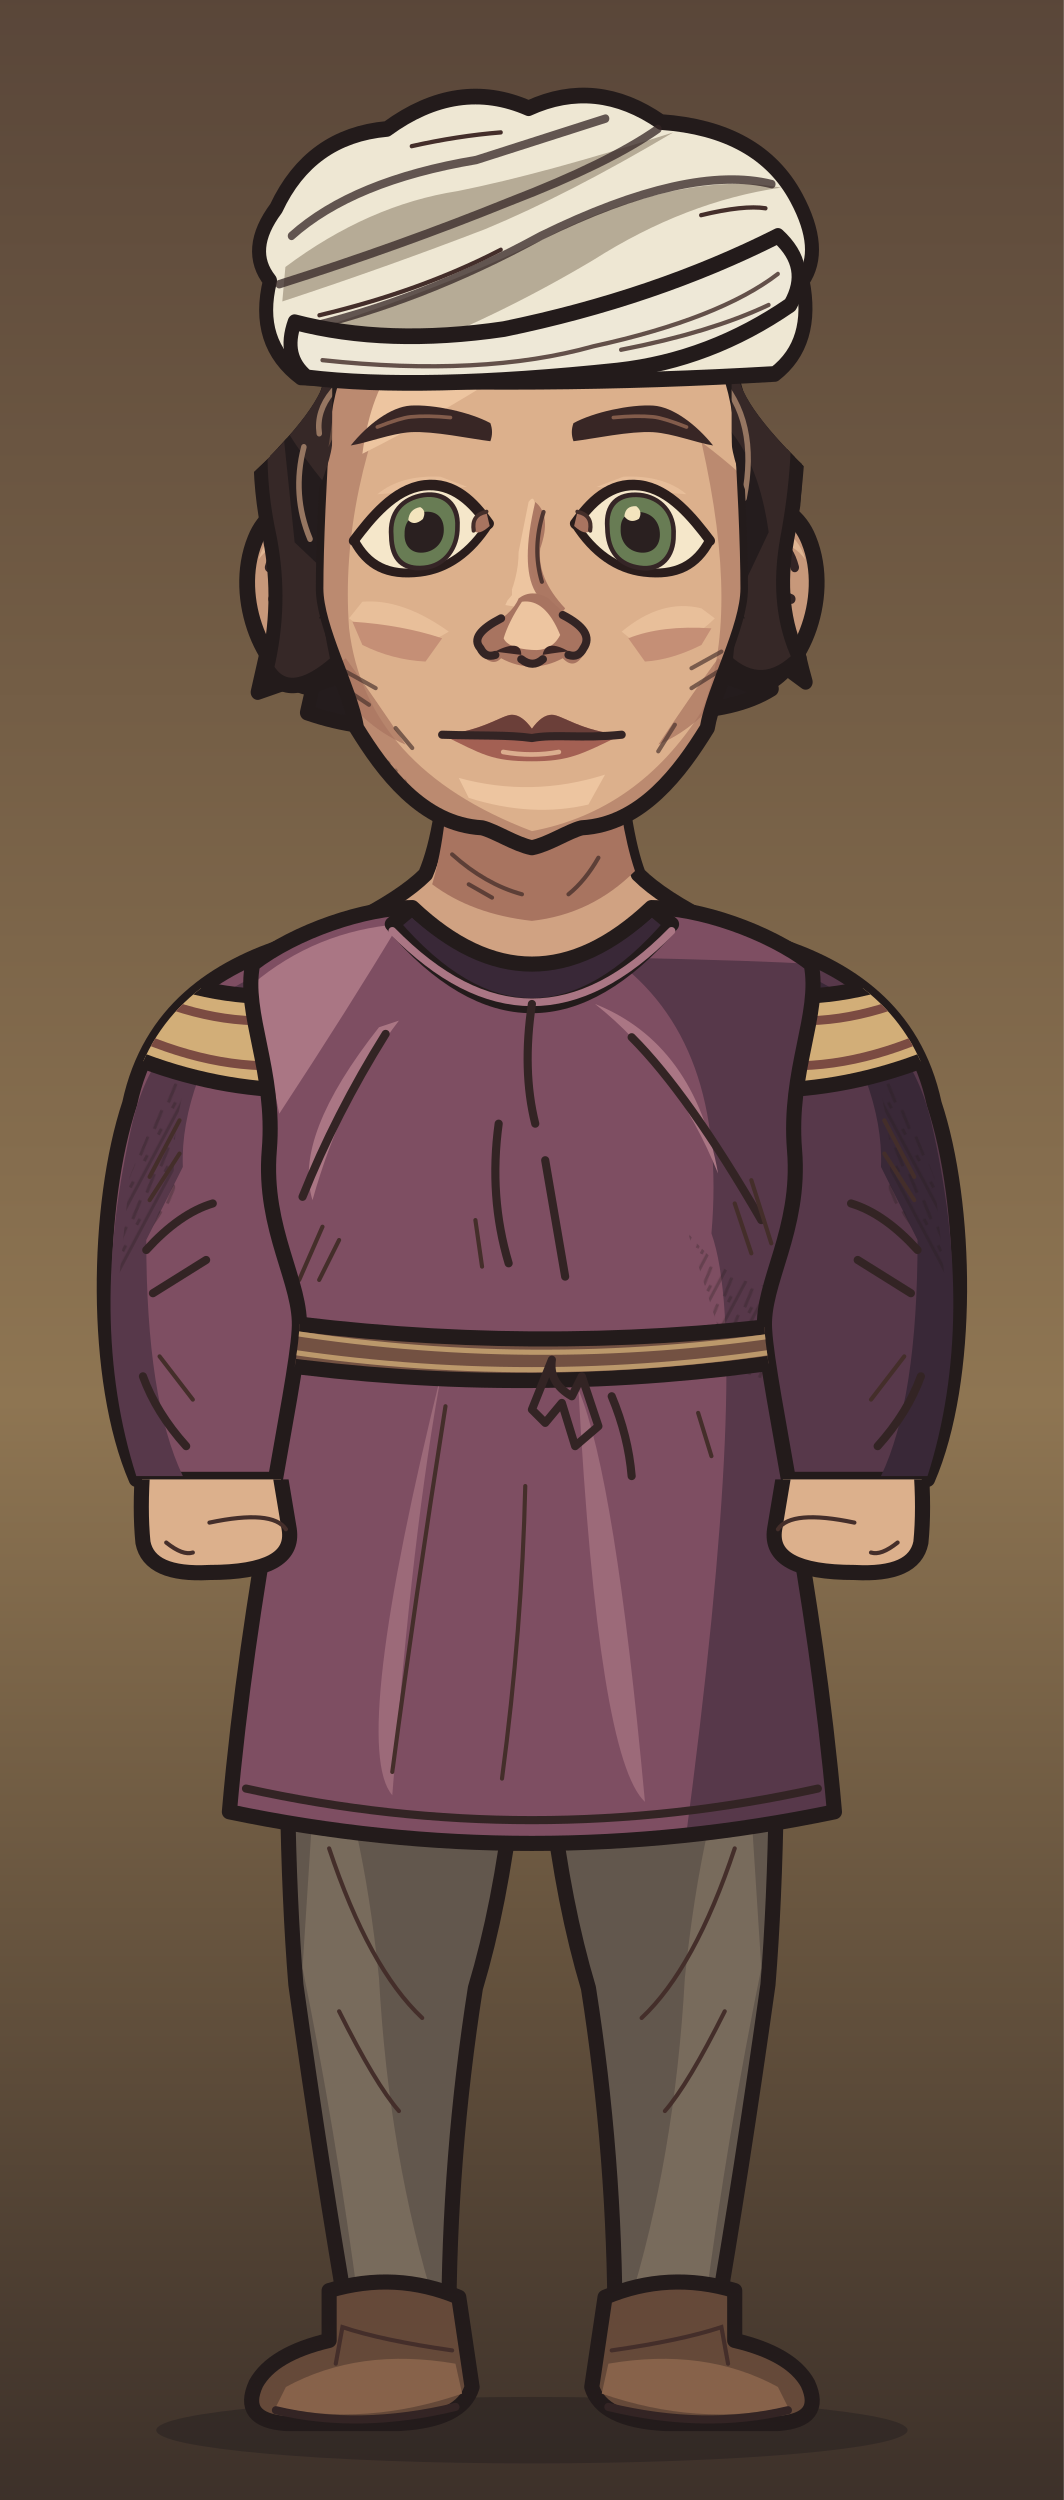
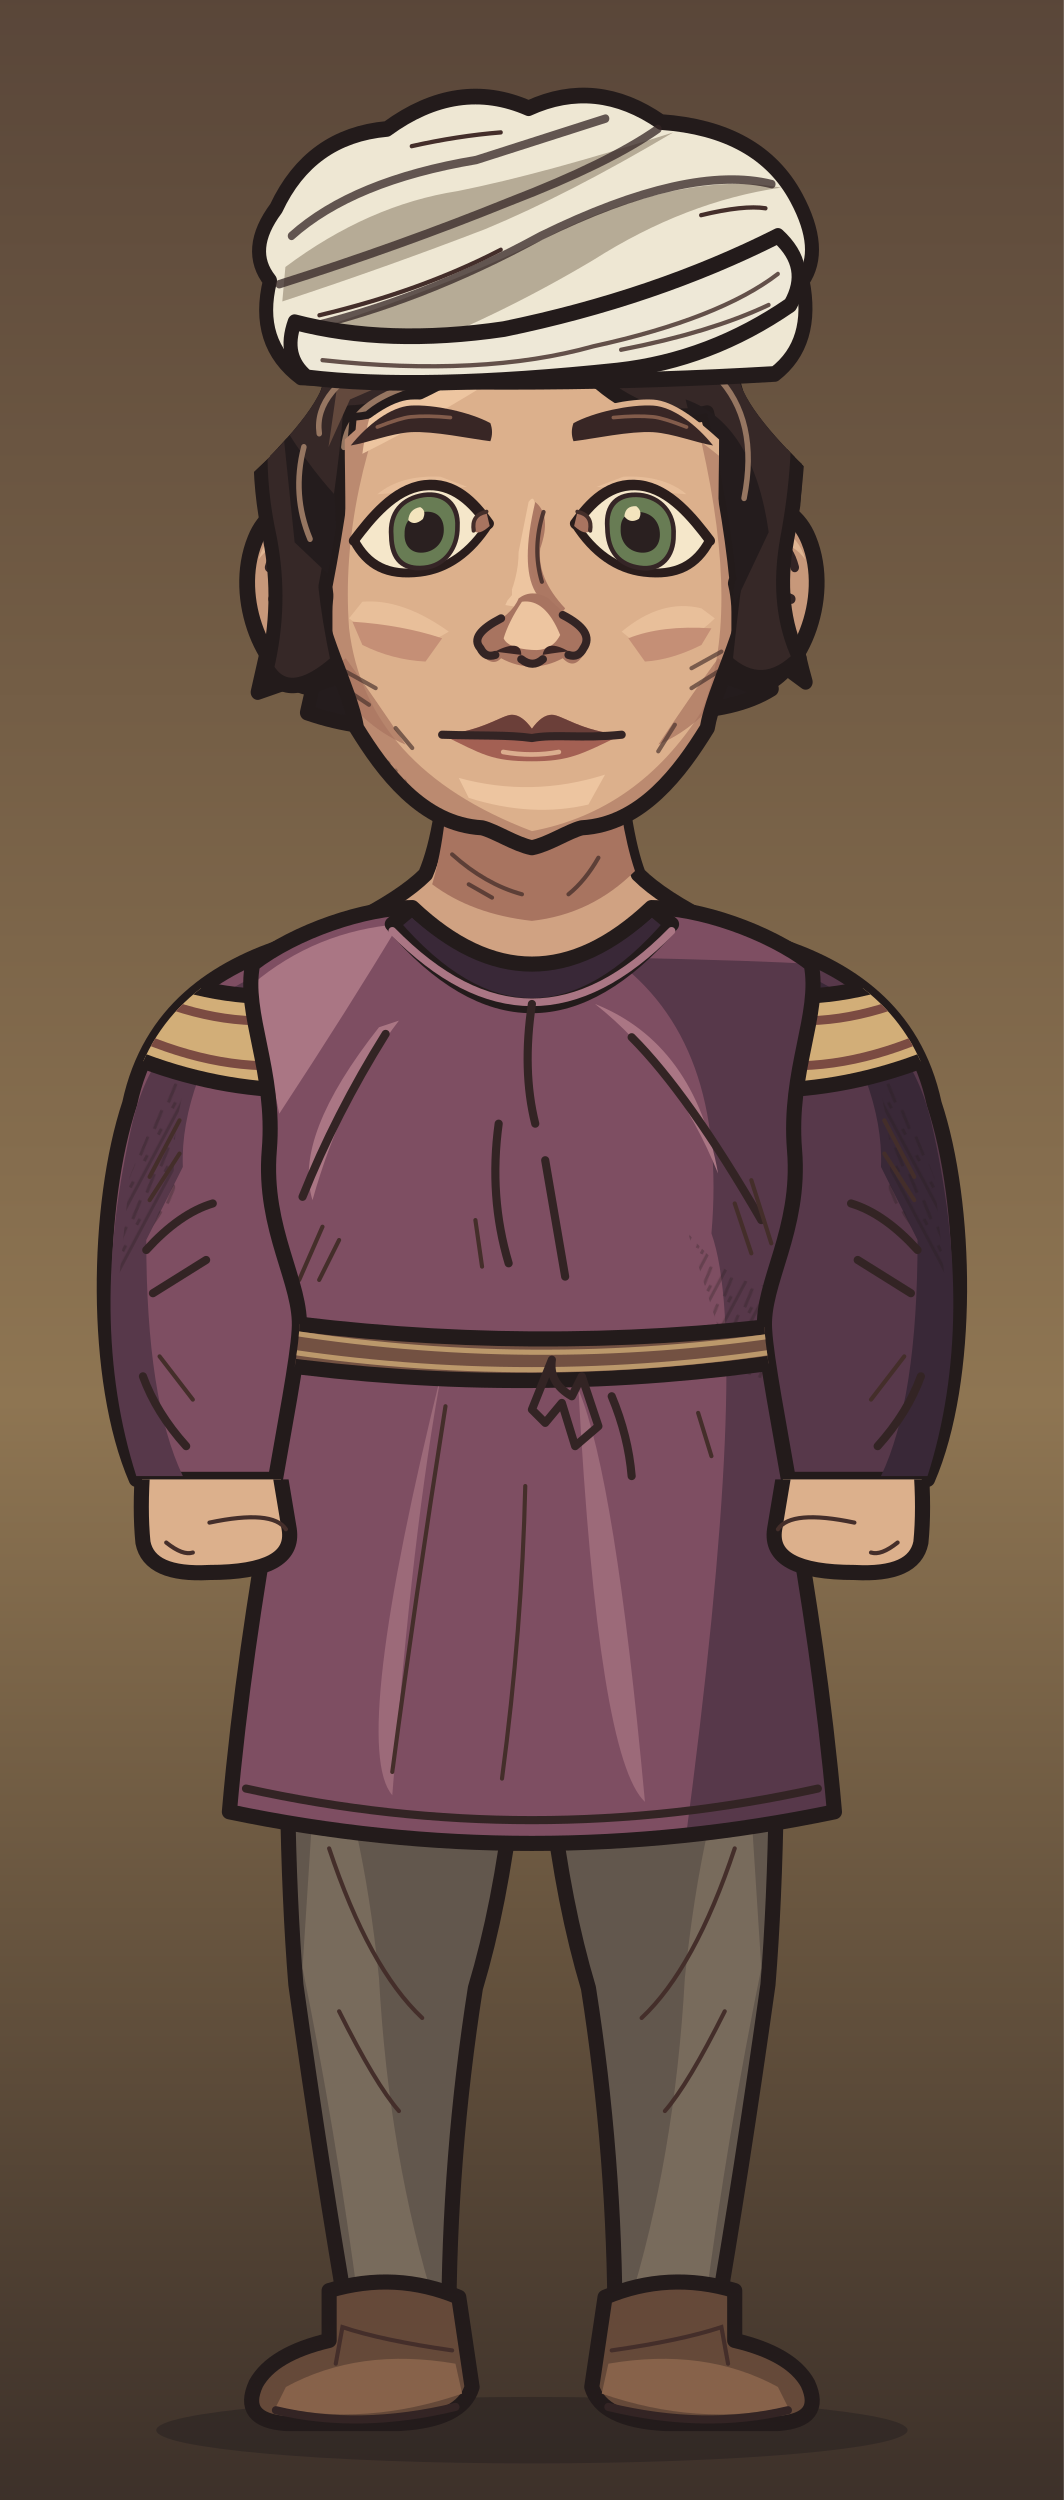
<svg xmlns="http://www.w3.org/2000/svg" xmlns:xlink="http://www.w3.org/1999/xlink" aria-labelledby="title" width="320" height="752" viewBox="0 0 320 752" role="img">
  <defs>
    <style>
      .edge {stroke:#231b1b;stroke-width:4.55;stroke-linecap:round;stroke-linejoin:round}
      .seam {fill:none;stroke:#332424;stroke-width:2.45;stroke-linecap:round;stroke-linejoin:round}
      .etch {fill:none;stroke:#442e2a;stroke-width:1.25;stroke-linecap:round}
      .hair-line {fill:none;stroke:#967661;stroke-width:1.45;stroke-linecap:round}
      .white {fill:#f5e7ca;stroke:#2a1d1c;stroke-width:2.65;stroke-linejoin:round}
      .label {fill:#efdfc1;font:600 20px Georgia,serif}
      .muted {fill:#b8aa96;font:13px 'Segoe UI',sans-serif}
      .section {fill:#dcbb8e;font:600 14px 'Segoe UI',sans-serif}
    </style>
    <linearGradient id="umber" x2="0" y2="1" gradientUnits="objectBoundingBox">
      <stop stop-color="#594639" />
      <stop offset=".56" stop-color="#8e7552" />
      <stop offset="1" stop-color="#3c3029" />
    </linearGradient>
    <linearGradient id="ash" x2="0" y2="1" gradientUnits="objectBoundingBox">
      <stop stop-color="#3b423d" />
      <stop offset=".56" stop-color="#7a7d67" />
      <stop offset="1" stop-color="#242b28" />
    </linearGradient>
    <linearGradient id="rose" x2="0" y2="1" gradientUnits="objectBoundingBox">
      <stop stop-color="#51404a" />
      <stop offset=".56" stop-color="#8a6972" />
      <stop offset="1" stop-color="#372c33" />
    </linearGradient>
    <pattern id="paper-grain" width="63" height="57" patternUnits="userSpaceOnUse">
      <path d="M1 16l2-1m21-4 5-2m16 7 6-1M12 32l3-1m16 11 4-1m20-14 4 1M4 51l5-1m41 0 9-2" fill="none" stroke="#231a1b" stroke-width=".85" opacity=".19" />
      <path d="M4 5l9-1m29 2 2-1M1 40l4-1m12 9 1-1m21-23 4-1m9 12 5-2" fill="none" stroke="#f0dbb5" stroke-width=".85" opacity=".23" />
      <path d="M16 19h.6m13-3h.7m28 6h.7m-39 15h.6m23 4h.6m-12 11h.7m29-39h.7" fill="none" stroke="#21191a" stroke-width="1.2" opacity=".28" stroke-linecap="round" />
    </pattern>
    <pattern id="ink-lines" width="7" height="9" patternUnits="userSpaceOnUse" patternTransform="rotate(28)">
      <path d="M1 -2V10m2.8-8 .6 6m1.9-1v5" stroke="#271d1d" stroke-width=".95" fill="none" opacity=".65" />
    </pattern>
    <radialGradient id="vignette" cx=".5" cy=".39" r=".72">
      <stop offset=".47" stop-color="#20191c" stop-opacity="0" />
      <stop offset="1" stop-color="#20191c" stop-opacity=".48" />
    </radialGradient>
    <g id="firs" fill="currentColor">
      <path d="M10 439Q15 379 12 300L9 220 15 146 15 54 19 80 21 147 28 230 25 326 29 439Z" />
      <path d="M17 169Q27 174 45 174L57 169 49 179 27 187 17 185                M18 194Q29 196 52 192L63 183 56 194 26 205 16 207                M15 225Q46 230 67 218L77 206 71 223 42 238 18 241                M17 252Q48 255 78 245L91 230 84 249 52 266 20 269                M14 282Q40 281 71 278L88 261 84 281 57 291 19 298                M19 312Q43 316 69 310L88 299 84 310 58 322 22 325" />
      <path d="M6 312 0 315V284L11 285M0 266 13 270V250L0 249M0 220 15 221 15 206 0 202                M0 180 16 181V167L0 165M0 141 15 150V138L0 133M0 112 17 127V118L0 104" />
      <path d="M64 440Q55 380 58 324L59 258 63 217 68 222 65 266 68 328 76 440Z                M63 291Q78 294 89 282L100 267 96 283 81 301 62 307                M63 323Q80 323 106 304L98 321 68 339                M63 316Q44 306 37 293L41 307 64 329Z" />
    </g>
    <g id="brambles" fill="none" stroke="currentColor" stroke-linecap="round" stroke-linejoin="round">
      <path stroke-width="3.8" d="M9 440Q13 401 21 380T26 333m-8 57Q39 375 43 352m-28 46Q6 377 0 376M41 440Q41 402 63 385m-20 44q26-6 39-30" />
      <path stroke-width="2" d="M23 364l14-13m-12 4-7-15m20 29 17-4m-15-1 1-11m13 49 2-17m2 14 18-5m-34 32q-12-10-17-10" />
    </g>
    <g id="night-scratches" fill="none" stroke="currentColor" stroke-width="1.2" stroke-linecap="round">
      <path d="M16 113q32-11 54-8m-30 9 16-3m184-40q19-4 44 1m-11 7 19 4                M24 335q33-3 68-16m-44 16 26-4m164-9q31 5 60-3m-39 8 38-3                M27 391q22-6 52-5m168 14q28-8 57-8m-40 11 24-4                M55 178l18-6m177 36 17 3m-12-4 17-1" />
    </g>
    <g id="shirt-setting">
      <rect width="320" height="440" fill="url(#umber)" />
      <path d="M50 217q24 8 64 1l-15 7-56 6m176-90q39-13 70-5l-26 4 28 2-64 6" fill="#856c54" opacity=".5" />
      <use xlink:href="#firs" style="color:#342827" opacity=".52" transform="translate(-26 8)" />
      <use xlink:href="#firs" style="color:#413128" opacity=".58" transform="translate(340 101) scale(-1 .81)" />
      <use xlink:href="#night-scratches" style="color:#dfbb87" opacity=".28" />
      <use xlink:href="#brambles" style="color:#291f22" opacity=".71" />
      <rect width="320" height="440" fill="url(#vignette)" />
      <rect width="320" height="440" fill="url(#paper-grain)" />
    </g>
    <g id="armor-setting">
      <rect width="320" height="440" fill="url(#ash)" />
      <path d="M42 173q49-4 68 3l-43 6 25 3-49 4m151 35q47 10 104-6l-26 14-62 8Z" fill="#707764" opacity=".48" />
      <use xlink:href="#firs" style="color:#27312c" opacity=".64" transform="translate(-36 30)" />
      <use xlink:href="#firs" style="color:#303833" opacity=".75" transform="translate(324 45) scale(-.86 1.03)" />
      <use xlink:href="#brambles" style="color:#252a27" opacity=".62" transform="translate(319 10) scale(-1 1)" />
      <use xlink:href="#night-scratches" style="color:#d8d8a9" opacity=".28" transform="translate(-2 21)" />
      <rect width="320" height="440" fill="url(#vignette)" />
      <rect width="320" height="440" fill="url(#paper-grain)" />
    </g>
    <g id="woman-setting">
      <rect width="320" height="440" fill="url(#rose)" />
      <path d="M44 235q40-4 76-1l-20 6-36 2 19 3-44 5m183-50q35 3 60-3l-24 9-31 2" fill="#775d65" opacity=".6" />
      <use xlink:href="#firs" style="color:#3b2b34" opacity=".58" transform="translate(-20 84) scale(.86 .91)" />
      <use xlink:href="#firs" style="color:#3d2e39" opacity=".68" transform="translate(327 54) scale(-.85 .98)" />
      <path d="M300 440q-2-82-6-173l-9-103 7-35 12 42 9 98 7 171Z                M294 195q-10-18-25-24l-15-1 13-4 11 2 18 15                M285 162q-13-22-34-27l-7 4 7-11 17 4 20 17                M303 242q-18-23-36-27l-13 3 15-9 11 2 21 15" fill="#3a2b33" opacity=".64" />
      <use xlink:href="#brambles" style="color:#2d2229" opacity=".8" transform="translate(12 6)" />
      <use xlink:href="#night-scratches" style="color:#e1b8a8" opacity=".28" transform="translate(0 7)" />
      <rect width="320" height="440" fill="url(#vignette)" />
      <rect width="320" height="440" fill="url(#paper-grain)" />
    </g>
    <pattern id="mail-rings" width="14" height="13" patternUnits="userSpaceOnUse" patternTransform="rotate(-7)">
      <path d="M-1 2q3-3 6 0 1 3-2 5Q0 8-1 5M6 2q3-3 6 0 1 3-2 5Q7 8 6 5M3 8q3-3 6 0 1 3-2 5-3 1-4-2M10 8q3-3 6 0" fill="none" stroke="#2d2c28" stroke-width="1.6" stroke-linecap="round" />
      <path d="M-.5 4q1.5-2 3-1m5 1q1.4-2 3-1M4 10q1.5-2 3-1m4 1q1.4-2 3-1" fill="none" stroke="#9a9b87" stroke-width="1.12" opacity=".78" stroke-linecap="round" />
    </pattern>
    <pattern id="armor-plates" width="47" height="24" patternUnits="userSpaceOnUse" patternTransform="translate(4 4) rotate(2)">
      <path d="M1 0l21 .7 1 18-3 3-17-1-1-4Zm24 1 19-1 2 15-3 7-19-2Z" fill="#85867a" stroke="#352e2a" stroke-width="1.75" stroke-linejoin="round" />
      <path d="M2 2l18 .2-.2 4L5 7 4 17Zm24 0 16-1 1 4-14 2-3 10Z" fill="#a9a58d" />
      <path d="M19 4l4 14-3 3-16-1 13-4Zm22 2 4 10-2 5-17-1 13-4Z" fill="#62655f" />
      <path d="M7 7l1-.5m6 12 3-2m16-7 5-1m-7 5 4-2" fill="none" stroke="#d0c0a0" stroke-width=".9" opacity=".76" />
      <path d="M6 12q2-2 2.7 1-1 2.2-2.7.5Zm12 1q1.8-2 2.4.6-1 2.6-2.5.8Zm11 1q1-2.2 2.8-1-.2 2.9-2.8 2.1Zm12-2q2.2-1.4 2.3.8-1 2.3-2.3.5Z" fill="#3c342d" />
    </pattern>
    <clipPath id="portrait-frame">
      <rect width="320" height="752" />
    </clipPath>
    <clipPath id="headgear-hair-back-reveal">
      <path d="M97.926 109.5H222.074Q220.074 118.5 240.074 138.5L320 215V440H0V215L79.926 138.5Q99.926 118.5 97.926 109.5Z" />
    </clipPath>
    <clipPath id="wardrobe-torso-mask">
      <path d="M124 273 C110 273 89 280 76 290 C73 305 83 322 81 346 C79 370 91 386 90 400 C89 418 75 476 69 545 Q160 564 251 545 C245 476 231 418 230 400 C229 386 241 370 239 346 C237 322 247 305 244 290 C231 280 210 273 196 273 Q160 307 124 273Z" />
    </clipPath>
    <clipPath id="wardrobe-sleeve-mask">
      <path d="M87 284 C65 291 45 304 39 332 C29 362 28 415 41 445 H85 Q111 406 105 336Z" />
    </clipPath>
    <clipPath id="face-shape-clip">
      <path d="M 160 73 C 191 73 219 90 223 128 C 224 143 225 164 225 177 C 225 189 214.75 207 212.75 219 C 204.75 232 193 248 175 249 C 171 250 165 254 160 255 C 155 254 149 250 145 249 C 127 248 115.25 232 107.25 219 C 105.25 207 95 189 95 177 C 95 164 96 143 97 128 C 101 90 129 73 160 73 Z" />
    </clipPath>
    <clipPath id="face-features-eye-left">
      <path d="M-21 0 C-16 -6 -9 -14 0 -14 C9 -14 15 -7 19.5 0 C14 8 7 12 -1 12 C-11 12 -17 8 -21 0Z" />
    </clipPath>
    <clipPath id="face-features-eye-right">
      <path d="M-21 0 C-16 -6 -9 -14 0 -14 C9 -14 15 -7 19.5 0 C14 8 7 12 -1 12 C-11 12 -17 8 -21 0Z" />
    </clipPath>
    <clipPath id="face-features-nose-bridge">
      <path d="M154 144H167V179L172 185V187H149V185L154 179Z" />
    </clipPath>
    <clipPath id="headgear-hair-front-reveal">
      <path d="M97.926 109.5H222.074Q220.074 118.5 240.074 138.5L320 215V440H0V215L79.926 138.5Q99.926 118.5 97.926 109.5Z" />
    </clipPath>
-     <clipPath id="headgear-hair-face">
-       <path d="M25 0H100V164Q100 178 96 186Q160 177 224 186Q220 178 220 164V0H295V337H25Z" />
-     </clipPath>
    <mask id="hair-face-opening" maskUnits="userSpaceOnUse" x="0" y="0" width="320" height="440">
      <rect fill="white" x="0" y="0" width="320" height="440" />
      <g clip-path="url(#face-shape-clip)">
-         <path d="M220 132C220 117 197 107 160 107S100 117 100 132C100 142 89 158 89 176V300H231V176C231 158 220 142 220 132Z" fill="black" />
+         <path d="M103.7 132.2C110.5 125.98 117.5 120.6 123.5 120.2C130.5 119.8 141.5 122.2 149 125.48Q160 133.48 171 125.48C178.5 122.2 189.5 119.8 196.5 120.2C202.5 120.6 209.5 125.98 216.3 132.2C216.3 141.2 216.1 143 216.1 160C216.1 169 220 175 220 184V300H100V184C100 175 103.9 169 103.9 160C103.9 143 103.7 141.2 103.7 132.2Z" fill="black" />
      </g>
    </mask>
    <clipPath id="hair-crown-clip">
      <path d="M97 198q-16 13-23 2 5-19 1-38-7-29 2-52 9-36 38-49 25-14 48-9 28-6 54 12 28 18 29 53 2 21-3 45-4 20 4 35-12 11-24 1Q226 172 226.5 174Q224 151 217 125Q199 129 182 116Q166 106 155 98Q142 112 118 121Q108 125 101 125Q99 148 93 176Q94 185 97 198Z" />
    </clipPath>
    <clipPath id="full-costume-hands-clip">
      <rect x="0" y="445" width="320" height="307" />
    </clipPath>
  </defs>
  <g data-part="full-costume">
    <rect width="320" height="752" fill="url(#umber)" />
    <ellipse cx="160" cy="731" rx="113" ry="10" fill="#261f20" opacity=".5" />
    <g>
      <path d="M87 469 L158 469 Q158 548 143 598 Q135 649 135 700 H105 Q97 654 89 597 Q85 548 87 469Z" fill="#62574d" class="edge" />
      <path d="M96 514 Q109 546 114 595 Q117 649 131 694 H108Q101 641 91 592Z" fill="#8c7c69" opacity=".53" />
      <path d="M99 556Q111 592 127 607 M102 605Q113 627 120 635" class="etch" />
      <g transform="translate(0 0)">
        <path d="M99 689Q119 683 138 691L142 718Q139 728 120 729H86Q72 728 77 717Q82 708 99 704Z" fill="#654939" class="edge" />
        <path d="M86 718Q108 706 137 711L139 720Q110 730 83 724Z" fill="#87624a" />
        <path d="M101 711L103 700Q115 704 136 707" class="etch" />
        <path d="M83 725Q108 731 137 724" class="seam" />
      </g>
    </g>
    <g transform="translate(320 0) scale(-1 1)">
      <path d="M87 469 L158 469 Q158 548 143 598 Q135 649 135 700 H105 Q97 654 89 597 Q85 548 87 469Z" fill="#62574d" class="edge" />
      <path d="M96 514 Q109 546 114 595 Q117 649 131 694 H108Q101 641 91 592Z" fill="#8c7c69" opacity=".53" />
      <path d="M99 556Q111 592 127 607 M102 605Q113 627 120 635" class="etch" />
      <g transform="translate(0 0)">
        <path d="M99 689Q119 683 138 691L142 718Q139 728 120 729H86Q72 728 77 717Q82 708 99 704Z" fill="#654939" class="edge" />
        <path d="M86 718Q108 706 137 711L139 720Q110 730 83 724Z" fill="#87624a" />
        <path d="M101 711L103 700Q115 704 136 707" class="etch" />
        <path d="M83 725Q108 731 137 724" class="seam" />
      </g>
    </g>
  </g>
  <g clip-path="url(#portrait-frame)">
    <g id="hair-back">
      <g clip-path="url(#headgear-hair-back-reveal)">
        <g transform="matrix(0.926 0 0 1.024 11.765 -3.765)">
          <path d="M104 96q-25 16-27 45-7 21 0 42l-6 24 19-6-3 12q35 11 69-6 59 12 82-1l-4-12 15 10q-9-29-4-52 4-39-23-58Z" fill="#241c1d" class="edge" />
        </g>
      </g>
    </g>
    <g data-part="neck">
      <g id="face-shape-neck">
        <path d="M 135 219 Q 134 249 128 263 Q 121 270 105 278 L 122 301 198 301 215 278 Q 199 270 192 263 Q 187 250 185 219 Z" fill="#d0a282" class="edge" />
        <path d="M 135 224 185 224 Q 186 247 191 262 Q 178 275 160 277 Q 142 275 130 266 Q 135 249 135 224 Z" fill="#a87460" />
        <path d="M 136 257 q 10 9 21 12 m -16 -3 7 4 m 32 -12 q -4 7 -9 11" class="etch" opacity=".75" />
      </g>
    </g>
    <g id="wardrobe-outfit-tiraz_robe" data-outfit="tiraz_robe">
      <path d="M87 284 C65 291 45 304 39 332 C29 362 28 415 41 445 H85 Q111 406 105 336Z" fill="#7e4e62" class="edge" />
      <g data-part="sleeve-left" clip-path="url(#wardrobe-sleeve-mask)">
        <path d="M40 337 Q47 308 76 294 Q54 326 55 351 L44 373 Q44 421 55 444 H41 Q26 397 40 337Z" fill="#57384a" />
        <path d="M39 354 Q50 326 59 315 Q50 342 53 359 L36 383Z" fill="url(#ink-lines)" opacity=".44" />
        <path d="M44 376 q10 -11 20 -14 m-18 27 16 -10 M43 414 q4 11 13 21" class="seam" />
        <path d="M45 354 l9 -17 m-9 24 9 -14 m-6 61 10 13" class="etch" />
        <g data-part="sleeve-band">
          <path d="M43 292 Q69 302 91 299 L91 328 Q65 328 40 318Z" fill="#d2ae78" class="edge" />
          <path d="M43 299 Q68 310 91 306 M40 311 Q67 323 91 320" fill="none" stroke="#7b4b42" stroke-width="2.7" stroke-linecap="round" />
        </g>
      </g>
      <g transform="translate(320 0) scale(-1 1)">
        <path d="M87 284 C65 291 45 304 39 332 C29 362 28 415 41 445 H85 Q111 406 105 336Z" fill="#57384a" class="edge" />
        <g data-part="sleeve-right" clip-path="url(#wardrobe-sleeve-mask)">
          <path d="M40 337 Q47 308 76 294 Q54 326 55 351 L44 373 Q44 421 55 444 H41 Q26 397 40 337Z" fill="#392837" />
          <path d="M39 354 Q50 326 59 315 Q50 342 53 359 L36 383Z" fill="url(#ink-lines)" opacity=".44" />
          <path d="M44 376 q10 -11 20 -14 m-18 27 16 -10 M43 414 q4 11 13 21" class="seam" />
          <path d="M45 354 l9 -17 m-9 24 9 -14 m-6 61 10 13" class="etch" />
          <g data-part="sleeve-band">
            <path d="M43 292 Q69 302 91 299 L91 328 Q65 328 40 318Z" fill="#d2ae78" class="edge" />
            <path d="M43 299 Q68 310 91 306 M40 311 Q67 323 91 320" fill="none" stroke="#7b4b42" stroke-width="2.7" stroke-linecap="round" />
          </g>
        </g>
      </g>
      <path d="M124 273 C110 273 89 280 76 290 C73 305 83 322 81 346 C79 370 91 386 90 400 C89 418 75 476 69 545 Q160 564 251 545 C245 476 231 418 230 400 C229 386 241 370 239 346 C237 322 247 305 244 290 C231 280 210 273 196 273 Q160 307 124 273Z" fill="#7e4e62" />
      <g data-part="torso" clip-path="url(#wardrobe-torso-mask)">
        <path d="M76 296 Q95 280 120 278 Q105 303 84 335Z" fill="#aa7684" />
        <path d="M184 288 Q231 289 244 290 L256 555 H206 Q226 405 214 371 Q219 313 184 288Z" fill="#57384a" />
        <path d="M77 344 Q87 359 83 381 L68 402 L60 359Z" fill="#57384a" />
        <path d="M207 371 Q223 390 235 386 L234 416 L220 412Z" fill="url(#ink-lines)" opacity=".42" />
        <path d="M120 307 Q103 329 94 361 Q88 342 114 309Z M179 302 Q209 314 216 353 Q203 321 179 302Z" fill="#aa7684" />
        <path d="M133 412Q124 460 118 540Q105 525 133 412Z M174 418Q185 444 194 542Q180 529 174 418Z" fill="#aa7684" opacity=".68" />
        <path d="M134 423Q125 480 118 533 M158 447Q157 490 151 535" class="etch" />
        <path d="M74 538Q160 557 246 538" class="seam" />
        <path d="M116 311 Q101 335 91 360 M190 312 Q207 329 229 367 M150 338 q-3 22 3 42 m11 -31 6 35 M184 420q5 12 6 24" class="seam" />
        <path d="M97 369 l-7 16 m12 -12 -6 12 M226 355 l6 19 m-11 -12 5 15 M143 367 l2 14 m65 44 4 13" class="etch" />
        <path d="M118 278 Q160 327 202 278 L196 273 Q160 306 124 273Z" fill="#392837" class="edge" />
        <path d="M118 280 Q160 323 202 280" fill="none" stroke="#aa7684" stroke-width="2.3" stroke-linecap="round" />
        <path d="M160 302 q-3 20 1 36" class="seam" />
      </g>
      <path d="M124 273 C110 273 89 280 76 290 C73 305 83 322 81 346 C79 370 91 386 90 400 C89 418 75 476 69 545 Q160 564 251 545 C245 476 231 418 230 400 C229 386 241 370 239 346 C237 322 247 305 244 290 C231 280 210 273 196 273 Q160 307 124 273Z" fill="none" class="edge" />
      <g data-part="belt" clip-path="url(#wardrobe-torso-mask)">
        <path d="M80 397Q160 408 240 398L239 409Q160 421 81 410Z" fill="#735142" class="edge" />
        <path d="M82 400Q160 413 238 401M83 406Q160 418 237 406" fill="none" stroke="#bb986b" stroke-width="1.55" stroke-linecap="round" />
        <path d="M166 409Q165 416 172 420L175 414 180 429 173 435 169 422 164 428 160 424Z" fill="#967451" class="seam" />
      </g>
    </g>
    <g id="face-shape">
      <g id="face-shape-ears">
        <g transform="translate(105 179) scale(-1.046 1.19)">
          <path d="M -4 -15 C 7 -26 22 -25 27 -14 C 34 1 24 21 12 23 L -4 18 Z" fill="#c7987a" class="edge" />
          <path d="M 7 -15 C 16 -20 24 -16 26 -9 C 22 -14 16 -14 13 -11 L 10 -1 Z" fill="#edc5a0" opacity=".66" />
          <path d="M 23 -7 Q 20 -17 10 -11 L 7 2 M 22 1 Q 15 -2 11 6" class="seam" />
        </g>
        <g transform="translate(215 179) scale(1.046 1.19)">
          <path d="M -4 -15 C 7 -26 22 -25 27 -14 C 34 1 24 21 12 23 L -4 18 Z" fill="#c7987a" class="edge" />
          <path d="M 7 -15 C 16 -20 24 -16 26 -9 C 22 -14 16 -14 13 -11 L 10 -1 Z" fill="#edc5a0" opacity=".66" />
          <path d="M 23 -7 Q 20 -17 10 -11 L 7 2 M 22 1 Q 15 -2 11 6" class="seam" />
        </g>
      </g>
      <path d="M 160 73 C 191 73 219 90 223 128 C 224 143 225 164 225 177 C 225 189 214.75 207 212.75 219 C 204.75 232 193 248 175 249 C 171 250 165 254 160 255 C 155 254 149 250 145 249 C 127 248 115.25 232 107.25 219 C 105.25 207 95 189 95 177 C 95 164 96 143 97 128 C 101 90 129 73 160 73 Z" fill="#dcb08c" />
      <g clip-path="url(#face-shape-clip)">
        <path d="M 70 141 Q 104 91 123 103 Q 102 148 105 189 Q 110 231 160 250 Q 192 244 211 214 Q 223 186 211 133 Q 235 151 250 174 L 250 265 70 265 Z" fill="#bb8a70" />
        <path d="M 109 136.5 Q 114 99 142 98 Q 173 89 195 107 Q 174 98 152 112 Q 130 126 109 136.5 Z" fill="#edc5a0" />
        <g transform="translate(160 0) scale(-1 1)">
          <path d="M 25 190 Q 39 180 51 181 L 55 186 Q 45 194 32 194 Z" fill="#edc5a0" opacity=".72" />
          <path d="M 27 192 Q 39 188 54 187 L 51 194 Q 42 198.5 32 199 Z" fill="#c58f76" />
          <path d="M 56 198 Q 48 209 38 224 Q 52 218 62 202 Z" fill="#a87460" opacity=".73" />
        </g>
        <g transform="translate(160 0) scale(1 1)">
          <path d="M 27 190 Q 39 180 51 183 L 55 186 Q 45 196 32 194 Z" fill="#edc5a0" opacity=".72" />
          <path d="M 29 192 Q 39 188 54 189 L 51 194 Q 42 198.5 34 199 Z" fill="#c58f76" />
          <path d="M 56 198 Q 48 209 38 224 Q 52 218 62 202 Z" fill="#a87460" opacity=".73" />
        </g>
        <path d="M 92 183 Q 99 211 120 232 L 132 247 119 248 Q 98 234 85 212 Z M 229 184 Q 224 217 203 241 L 193 250 209 247 Q 230 233 240 211 Z" fill="url(#ink-lines)" opacity=".42" />
        <path d="M 138 234 Q 160 240 182 233 L 177 242 Q 160 246 141 240 Z" fill="#edc5a0" />
        <path d="M 104 202 l 9 5 m -8 1 6 4 m 97 -11 9 -5 m -9 11 8 -5 m -97 17 5 6 m 74 1 5 -8" class="etch" opacity=".65" />
      </g>
      <path d="M 160 73 C 191 73 219 90 223 128 C 224 143 225 164 225 177 C 225 189 214.75 207 212.75 219 C 204.75 232 193 248 175 249 C 171 250 165 254 160 255 C 155 254 149 250 145 249 C 127 248 115.25 232 107.25 219 C 105.25 207 95 189 95 177 C 95 164 96 143 97 128 C 101 90 129 73 160 73 Z" fill="none" class="edge" />
    </g>
    <g clip-path="url(#face-shape-clip)">
      <g data-part="eyes">
        <g transform="matrix(1 -0.12 0 1 127.5 160)">
          <path d="M-14 -13 Q-7 -18 5 -16 L13 -12" fill="#edc5a0" opacity=".65" />
          <path d="M-21 0 C-16 -6 -9 -14 0 -14 C9 -14 15 -7 19.5 0 C14 8 7 12 -1 12 C-11 12 -17 8 -21 0Z" class="white" />
          <g clip-path="url(#face-features-eye-left)">
            <g transform="translate(0 0) scale(1 1)">
              <path d="M-9.8 0 C-10.4 -7 -6.6 -10.9 0 -11.1 C6.1 -11.2 10.5 -7 10.1 -.3 C10.2 5.9 6.4 11 0 10.8 C-6.1 10.7 -9.7 7.2 -9.8 0Z" fill="#687c54" stroke="#352526" stroke-width="1.4" />
              <path d="M-5.8 -.2C-5.9-3.8-3.5-6 .1-6 3.8-6 6-3.6 6 .1 6 3.9 3.3 6.3-.2 6.2-3.9 6.1-6 3.3-5.8-.2Z" fill="#2a2020" />
              <path d="M-4.7-4.1Q-4.4-7.4-1.1-7.6 .9-6.3-.3-3.9-2.9-2-4.7-4.1Z" fill="#f3e4bd" />
            </g>
          </g>
          <path d="M-21 0 C-16 -6 -9 -14 0 -14 C9 -14 15 -7 19.5 0" fill="none" stroke="#2a1d1c" stroke-width="3.15" stroke-linecap="round" />
          <path d="M18.8 -3.8 Q14.2 -3.4 15 1.4 Q16.5 3.2 19.8 .6Z" fill="#a87460" />
          <path d="M18.8 -3.8 Q14.2 -3.4 15 1.4" class="etch" />
        </g>
        <g transform="matrix(-1 -0.12 0 1 192.5 160)">
          <path d="M-14 -13 Q-7 -18 5 -16 L13 -12" fill="#edc5a0" opacity=".65" />
          <path d="M-21 0 C-16 -6 -9 -14 0 -14 C9 -14 15 -7 19.5 0 C14 8 7 12 -1 12 C-11 12 -17 8 -21 0Z" class="white" />
          <g clip-path="url(#face-features-eye-right)">
            <g transform="translate(0 0) scale(-1 1)">
              <path d="M-9.8 0 C-10.4 -7 -6.6 -10.9 0 -11.1 C6.1 -11.2 10.5 -7 10.1 -.3 C10.2 5.9 6.4 11 0 10.8 C-6.1 10.7 -9.7 7.2 -9.8 0Z" fill="#687c54" stroke="#352526" stroke-width="1.4" />
              <path d="M-5.8 -.2C-5.9-3.8-3.5-6 .1-6 3.8-6 6-3.6 6 .1 6 3.9 3.3 6.3-.2 6.2-3.9 6.1-6 3.3-5.8-.2Z" fill="#2a2020" />
              <path d="M-4.7-4.1Q-4.4-7.4-1.1-7.6 .9-6.3-.3-3.9-2.9-2-4.7-4.1Z" fill="#f3e4bd" />
            </g>
          </g>
          <path d="M-21 0 C-16 -6 -9 -14 0 -14 C9 -14 15 -7 19.5 0" fill="none" stroke="#2a1d1c" stroke-width="3.15" stroke-linecap="round" />
          <path d="M18.8 -3.8 Q14.2 -3.4 15 1.4 Q16.5 3.2 19.8 .6Z" fill="#a87460" />
          <path d="M18.8 -3.8 Q14.2 -3.4 15 1.4" class="etch" />
        </g>
      </g>
      <g data-part="brows">
        <g transform="matrix(1 0 0 1 127.5 131)">
          <path d="M-22 3 C-17 -3.22 -10 -8.6 -4 -9 C3 -9.4 14 -7 20 -3.72 Q21 -1 20 1.72 C14 1 3 -1.4 -4 -1 C-10 -0.6 -17 2.22 -22 3Z" fill="#382625" />
          <path d="M-14 -2.55 Q-7 -5.3 -4 -5.6 Q1 -6.1 8 -5.4" fill="none" stroke="#835c4b" stroke-width="1.1" stroke-linecap="round" />
        </g>
        <g transform="matrix(-1 0 0 1 192.5 131)">
          <path d="M-22 3 C-17 -3.22 -10 -8.6 -4 -9 C3 -9.4 14 -7 20 -3.72 Q21 -1 20 1.72 C14 1 3 -1.4 -4 -1 C-10 -0.6 -17 2.22 -22 3Z" fill="#382625" />
          <path d="M-14 -2.55 Q-7 -5.3 -4 -5.6 Q1 -6.1 8 -5.4" fill="none" stroke="#835c4b" stroke-width="1.1" stroke-linecap="round" />
        </g>
      </g>
      <g data-part="nose">
        <g clip-path="url(#face-features-nose-bridge)">
          <path d="M159 151 Q161 148 161 154 Q157 169 162 177 L158 183 152 182 Q156 174 156 166Z" fill="#edc5a0" />
          <path d="M161 151 Q166 155 162.5 165 Q161.5 174 170 183 L167 187 161 178 Q156.5 170 161 151Z" fill="#a87460" opacity=".93" />
          <path d="M163.5 154 Q160 165 163 175" class="etch" opacity=".9" />
        </g>
        <path d="M156 180 Q160 177 165 180 C167 182 169.28 184 174 188 Q178 192 176 196 Q173 202 169.28 198 Q160 203 150.72 198 Q148 201 144 196 Q142 192 146 189 Q154 185 156 180Z" fill="#a87460" />
        <path d="M157 181 Q164 180 168.5 191 Q165.95 196 160 195.5 Q152.775 195 151.5 192 Q153 187 157 181Z" fill="#edc5a0" />
        <path d="M150.72 186 Q141 191 144.5 195 Q146 198 149 197 M169.28 185 Q179 190 175.5 195 Q174 198 171 197" class="seam" />
        <path d="M148.8 196 q8 -4 8 1 q-8 -1 -8 -1Z M163.2 197 q1 -5 8 -1 q-2 0 -8 1Z" fill="#3b2524" />
        <path d="M156.8 198.3 Q160.25 201 163.3 198.3" class="seam" />
      </g>
      <g data-part="mouth">
        <path d="M133 221 C145.15 220 151 215 154 215 Q157 215 160 219.2 Q163 215 166 215 C169 215 174.85 220 187 221 C174.85 227 171 229 160 229 C148 229 145.15 227 133 221Z" fill="#a36053" />
        <path d="M133 221 C145.15 220 151 215 154 215 Q157 215 160 219.2 Q163 215 166 215 C169 215 174.85 220 187 221 C174.85 222.25 167 220.7 160 222 C153 221 145.15 221.4 133 221Z" fill="#56322f" opacity=".72" />
        <path d="M133 221 C145.15 221.4 153 221 160 222 C167 220.7 174.85 222.25 187 221" class="seam" />
        <path d="M151.36 226.2 Q160 227.7 168.1 226.2" fill="none" stroke="#edc5a0" stroke-width="1.4" stroke-linecap="round" opacity=".76" />
      </g>
    </g>
    <g id="hair-front">
      <g clip-path="url(#headgear-hair-front-reveal)">
-         <g clip-path="url(#headgear-hair-face)">
-           <g mask="url(#hair-face-opening)">
-             <g transform="matrix(0.926 0 0 1.024 11.765 -3.765)">
-               <path d="M97 198q-16 13-23 2 5-19 1-38-7-29 2-52 9-36 38-49 25-14 48-9 28-6 54 12 28 18 29 53 2 21-3 45-4 20 4 35-12 11-24 1Q226 172 226.5 174Q224 151 217 125Q199 129 182 116Q166 106 155 98Q142 112 118 121Q108 125 101 125Q99 148 93 176Q94 185 97 198Z" fill="#362827" class="edge" />
-               <g clip-path="url(#hair-crown-clip)">
-                 <path d="M91 112q6-26 41-35 19-3 37-2 15-4 25-16-6 21-26 26-13 15-39 25l-28 11-7 14 3-19Zm76-20q22-1 37-12-3 9-9 12 13 4 21 14-25-5-38-11Z" fill="#63493d" />
-                 <path d="M79 128q8 12 17 21l1 26-14-12Zm123-38 26-13 13 25Z M210 121q22 7 27 39l-11 21Z" fill="#241c1d" />
-                 <path d="M83 122q-3-14 18-24t25-16q10-10 31-9t40-12M91 131q-2-13 21-23 17-7 26-18 10-10 29-6t41-9M99 135q1-12 21-18t27-14q12-10 32-10 17-1 38-11M184 106q22-5 36 8t9 36M86 135q-4 14 2 27" fill="none" stroke="#967661" stroke-width="1.8" stroke-linecap="round" stroke-linejoin="round" />
-               </g>
+         <g mask="url(#hair-face-opening)">
+           <g transform="matrix(0.926 0 0 1.024 11.765 -3.765)">
+             <path d="M97 198q-16 13-23 2 5-19 1-38-7-29 2-52 9-36 38-49 25-14 48-9 28-6 54 12 28 18 29 53 2 21-3 45-4 20 4 35-12 11-24 1Q226 172 226.5 174Q224 151 217 125Q199 129 182 116Q166 106 155 98Q142 112 118 121Q108 125 101 125Q99 148 93 176Q94 185 97 198Z" fill="#362827" class="edge" />
+             <g clip-path="url(#hair-crown-clip)">
+               <path d="M91 112q6-26 41-35 19-3 37-2 15-4 25-16-6 21-26 26-13 15-39 25l-28 11-7 14 3-19Zm76-20q22-1 37-12-3 9-9 12 13 4 21 14-25-5-38-11Z" fill="#63493d" />
+               <path d="M79 128q8 12 17 21l1 26-14-12Zm123-38 26-13 13 25Z M210 121q22 7 27 39l-11 21Z" fill="#241c1d" />
+               <path d="M83 122q-3-14 18-24t25-16q10-10 31-9t40-12M91 131q-2-13 21-23 17-7 26-18 10-10 29-6t41-9M99 135q1-12 21-18t27-14q12-10 32-10 17-1 38-11M184 106q22-5 36 8t9 36M86 135q-4 14 2 27" fill="none" stroke="#967661" stroke-width="1.8" stroke-linecap="round" stroke-linejoin="round" />
            </g>
          </g>
        </g>
      </g>
    </g>
    <g id="headgear-wrapped_turban">
      <g transform="matrix(0.926 0 0 1.038 11.765 -4.813)">
        <path d="M85 114 Q70 104 75 86 Q67 77 77 65 Q88 44 113 42 Q136 27 159 36 Q181 27 202 40 Q234 42 246 62 Q255 77 248 86 Q252 104 239 113 Q163 117 85 114Z" fill="#eee7d3" class="edge" />
        <path d="M80 82 Q107 64 136 60 Q164 55 206 43 Q172 61 145 71 Q113 82 79 92Z M87 101 Q138 86 168 72 Q210 54 241 59 Q210 63 180 80 Q148 97 115 108Z" fill="#b6ab96" />
        <path d="M82 73 Q102 57 142 51 L184 39 M78 87 Q117 76 153 63 Q185 52 201 42 M85 100 Q124 92 163 73 Q211 52 238 58" class="seam" opacity=".75" />
        <path d="M91 96 Q124 89 150 77 M121 47 Q136 44 150 43 M215 67 Q229 64 236 65" class="etch" />
        <path d="M83 98 Q113 105 151 100 Q200 91 240 73 Q251 82 244 93 Q218 109 188 112 Q124 118 87 114 Q79 108 83 98Z" fill="#eee8d7" class="edge" />
        <path d="M92 109 Q144 114 180 105 Q221 97 240 84 M189 106 Q218 101 237 93" class="etch" opacity=".82" />
      </g>
    </g>
  </g>
  <g data-part="handheld-equipment">
    <g data-part="hands" clip-path="url(#full-costume-hands-clip)">
      <g>
        <path d="M43 441 Q42 454 43 464 Q45 474 63 473Q89 473 87 460 L84 442Z" fill="#dcb08c" class="edge" data-part="hand" />
        <path d="M63 458Q82 454 86 460 M50 464q5 4 8 3" class="etch" />
      </g>
      <g transform="translate(320 0) scale(-1 1)">
        <path d="M43 441 Q42 454 43 464 Q45 474 63 473Q89 473 87 460 L84 442Z" fill="#dcb08c" class="edge" data-part="hand" />
        <path d="M63 458Q82 454 86 460 M50 464q5 4 8 3" class="etch" />
      </g>
    </g>
  </g>
</svg>
